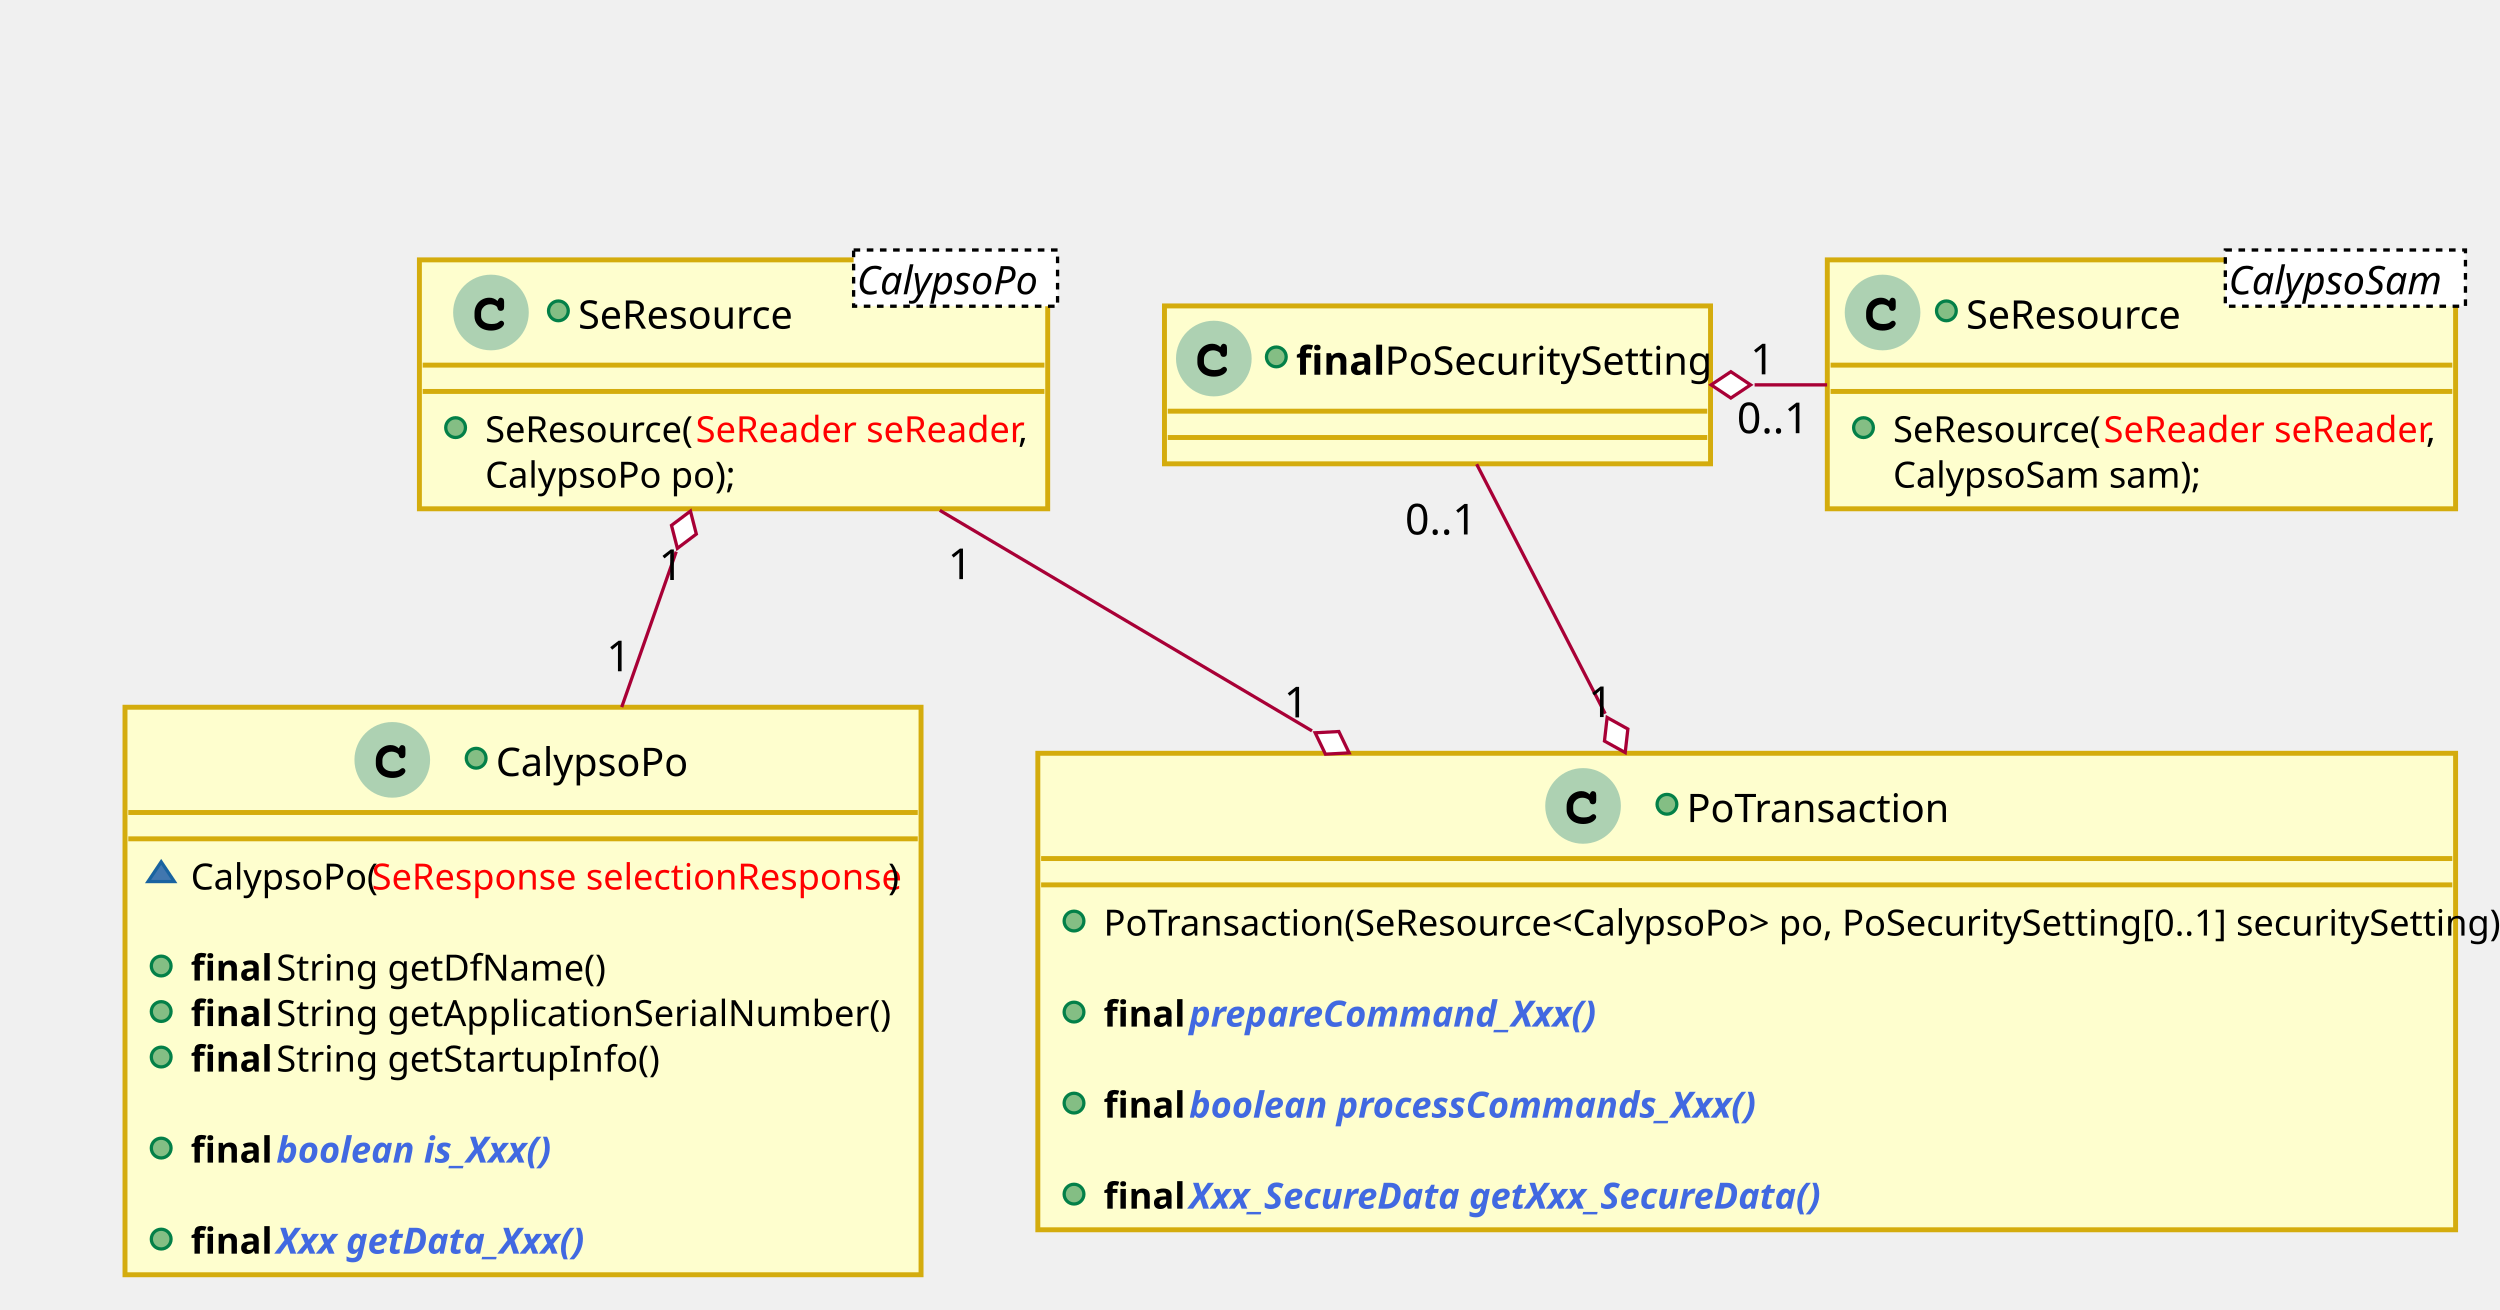
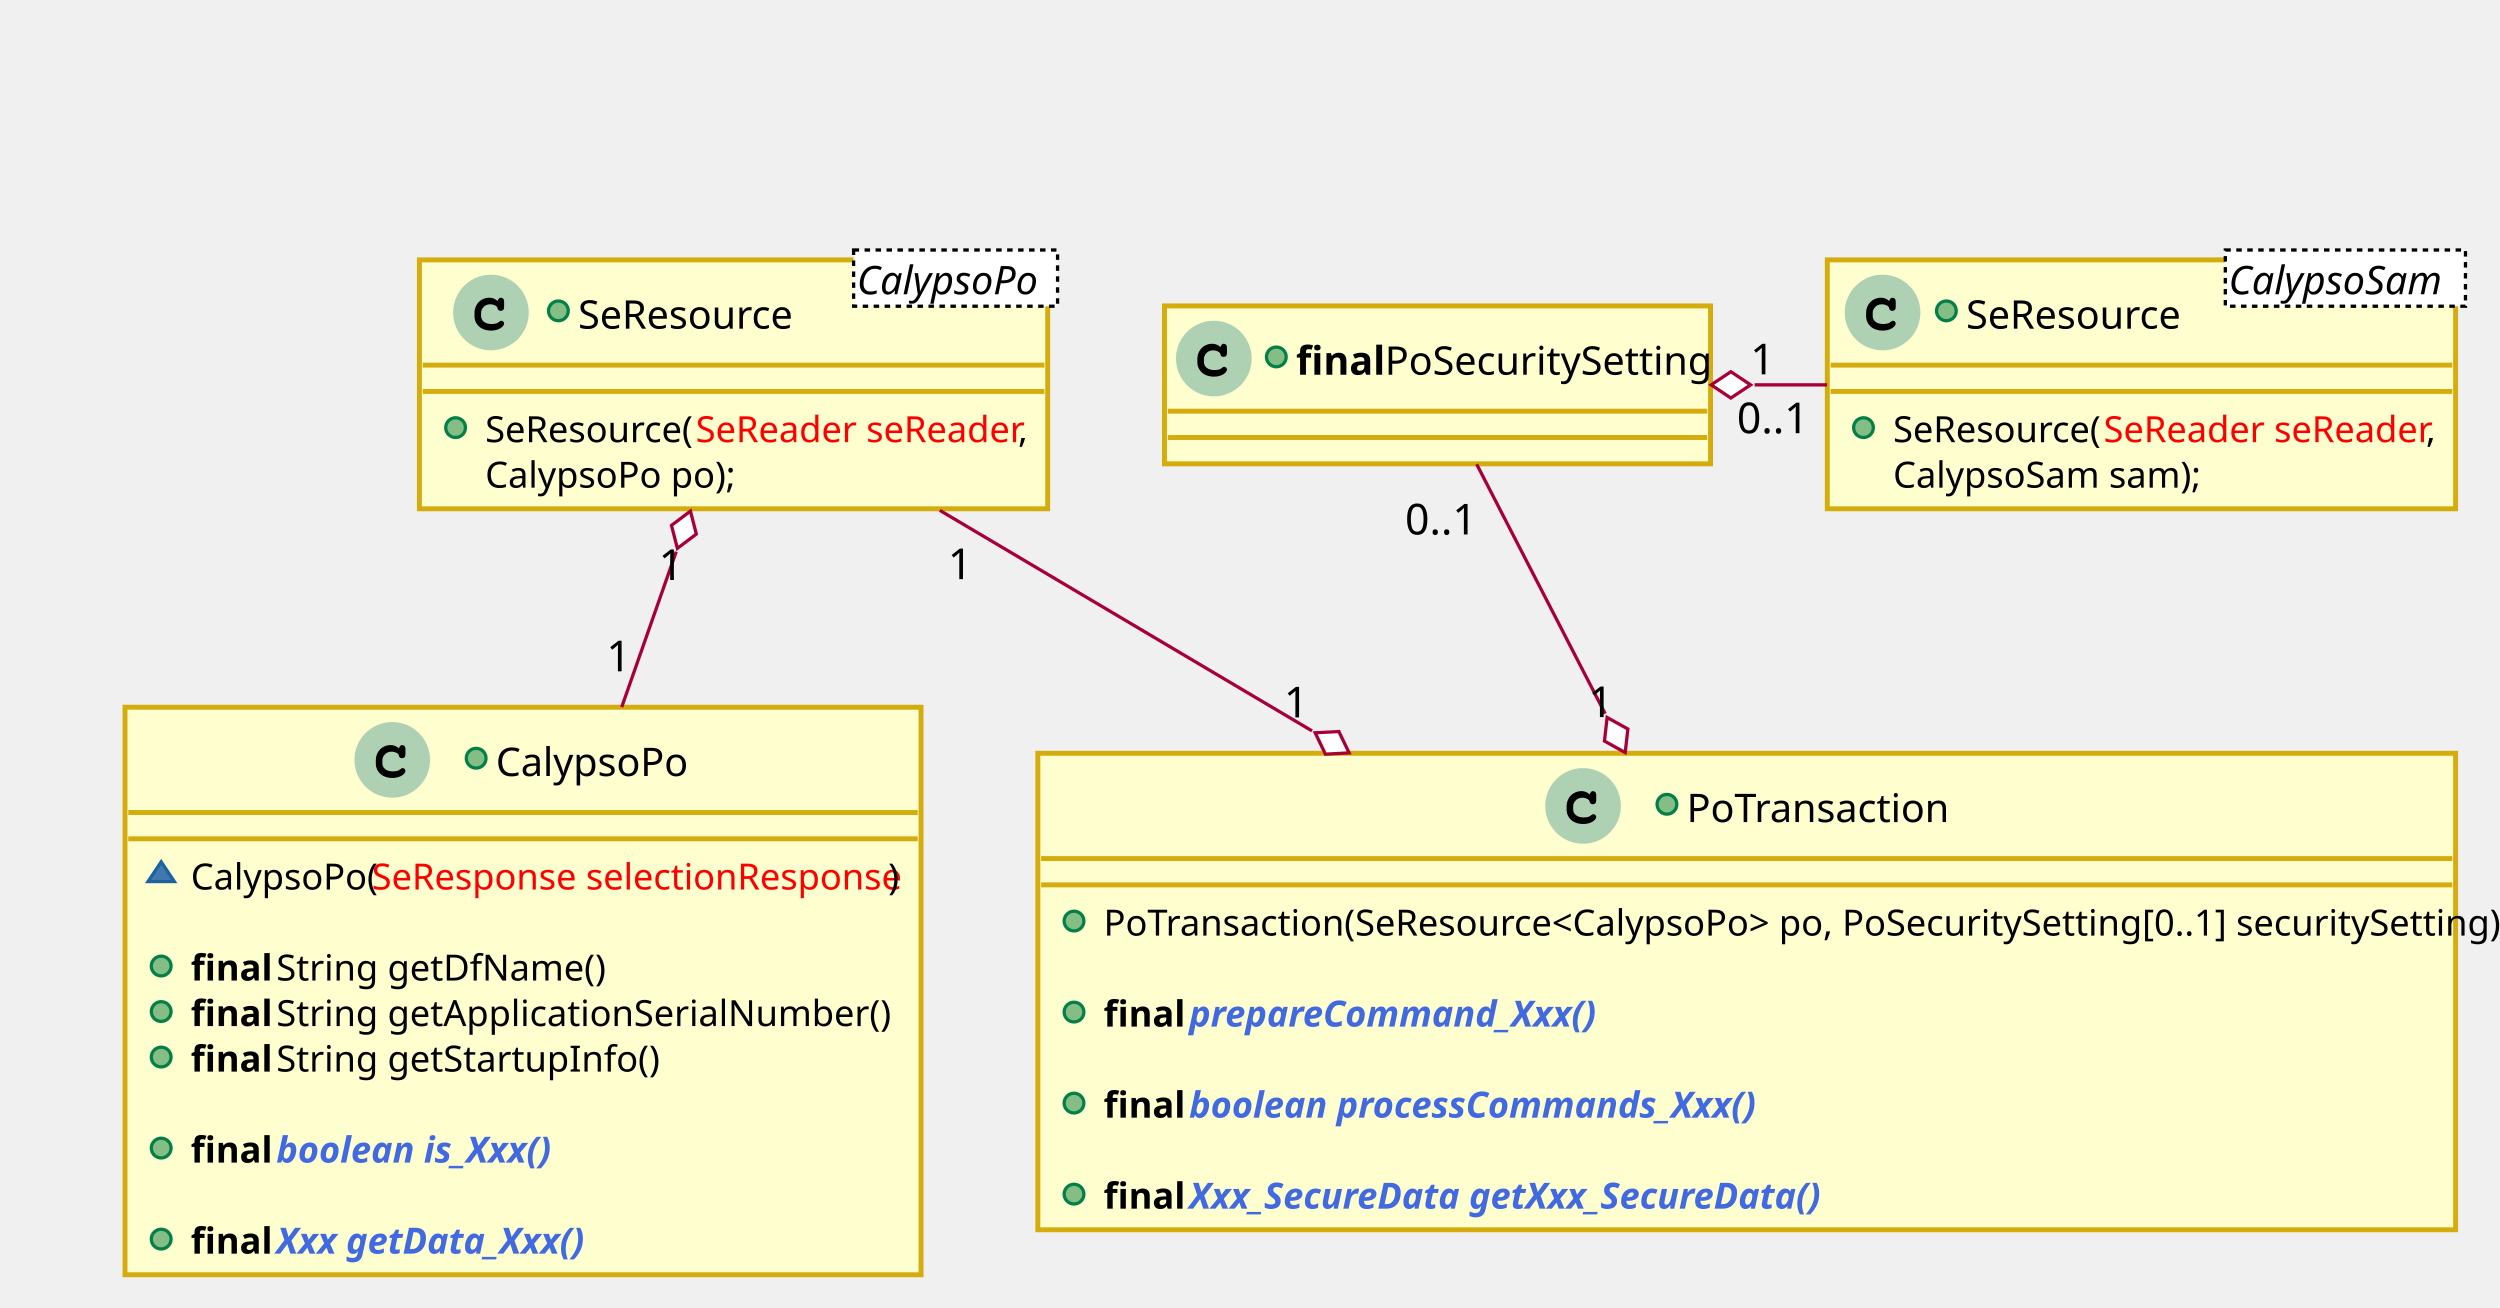
- <svg xmlns="http://www.w3.org/2000/svg" contentScriptType="application/ecmascript" contentStyleType="text/css" height="398px" preserveAspectRatio="none" style="width:760px;height:398px;" version="1.1" viewBox="0 0 760 398" width="760px" zoomAndPan="magnify">
+ <svg xmlns="http://www.w3.org/2000/svg" contentScriptType="application/ecmascript" contentStyleType="text/css" height="477.6px" preserveAspectRatio="none" style="width:912px;height:477px;" version="1.1" viewBox="0 0 912 477" width="912px" zoomAndPan="magnify">
  <defs />
  <g>
-     <rect fill="#FEFECE" height="75.672" id="PoResource" style="stroke: #D4AC0D; stroke-width: 1.5;" width="191" x="127.5" y="79" />
-     <ellipse cx="149.25" cy="95" fill="#ADD1B2" rx="11" ry="11" style="stroke: #ADD1B2; stroke-width: 1.0;" />
-     <path d="M151.25,91.5 Q151.453,91 151.688,90.75 Q151.922,90.5 152.188,90.5 Q152.656,90.5 152.953,90.781 Q153.25,91.062 153.25,91.719 L153.25,93.281 Q153.25,93.938 152.969,94.219 Q152.688,94.5 152.25,94.5 Q151.859,94.5 151.609,94.328 Q151.359,94.156 151.25,93.703 Q151.203,93.391 151.031,93.219 Q150.719,92.891 150.156,92.703 Q149.594,92.5 149.031,92.5 Q148.328,92.5 147.734,92.781 Q147.156,93.062 146.703,93.688 Q146.25,94.312 146.25,95.172 L146.25,96.094 Q146.25,97.125 147.094,97.812 Q147.938,98.5 149.438,98.5 Q150.328,98.5 150.953,98.297 Q151.312,98.188 151.719,97.828 Q151.984,97.625 152.125,97.562 Q152.266,97.5 152.438,97.5 Q152.766,97.5 153,97.766 Q153.25,98.016 153.25,98.375 Q153.25,98.719 152.906,99.125 Q152.406,99.719 151.609,100.047 Q150.562,100.5 149.281,100.5 Q147.781,100.5 146.578,99.906 Q145.609,99.438 144.922,98.422 Q144.25,97.406 144.25,96.203 L144.25,95.109 Q144.25,93.859 144.844,92.766 Q145.453,91.672 146.5,91.094 Q147.562,90.5 148.75,90.5 Q149.469,90.5 150.094,90.75 Q150.719,91 151.25,91.5 Z " />
-     <ellipse cx="169.75" cy="94.5" fill="#84BE84" rx="3" ry="3" style="stroke: #038048; stroke-width: 1.0;" />
-     <text fill="#000000" font-family="sans-serif" font-size="12" lengthAdjust="spacingAndGlyphs" textLength="69" x="175.75" y="99.91">SeResource</text>
-     <rect fill="#FFFFFF" height="17.094" style="stroke: #000000; stroke-width: 1.0; stroke-dasharray: 2.0,2.0;" width="62" x="259.5" y="76" />
-     <text fill="#000000" font-family="sans-serif" font-size="12" font-style="italic" lengthAdjust="spacingAndGlyphs" textLength="60" x="260.5" y="89.457">CalypsoPo</text>
-     <line style="stroke: #D4AC0D; stroke-width: 1.5;" x1="128.5" x2="317.5" y1="111" y2="111" />
-     <line style="stroke: #D4AC0D; stroke-width: 1.5;" x1="128.5" x2="317.5" y1="119" y2="119" />
-     <ellipse cx="138.5" cy="130" fill="#84BE84" rx="3" ry="3" style="stroke: #038048; stroke-width: 1.0;" />
-     <text fill="#000000" font-family="sans-serif" font-size="11" lengthAdjust="spacingAndGlyphs" textLength="64" x="147.5" y="134.419">SeResource(</text>
-     <text fill="#FF0000" font-family="sans-serif" font-size="11" lengthAdjust="spacingAndGlyphs" textLength="98" x="211.5" y="134.419">SeReader seReader</text>
-     <text fill="#000000" font-family="sans-serif" font-size="11" lengthAdjust="spacingAndGlyphs" textLength="3" x="309.5" y="134.419">,</text>
-     <text fill="#000000" font-family="sans-serif" font-size="11" lengthAdjust="spacingAndGlyphs" textLength="73" x="147.5" y="148.255">CalypsoPo po);</text>
-     <rect fill="#FEFECE" height="75.672" id="SamResource" style="stroke: #D4AC0D; stroke-width: 1.5;" width="191" x="555.5" y="79" />
-     <ellipse cx="572.3" cy="95" fill="#ADD1B2" rx="11" ry="11" style="stroke: #ADD1B2; stroke-width: 1.0;" />
-     <path d="M574.3,91.5 Q574.503,91 574.737,90.75 Q574.972,90.5 575.237,90.5 Q575.706,90.5 576.003,90.781 Q576.3,91.062 576.3,91.719 L576.3,93.281 Q576.3,93.938 576.019,94.219 Q575.737,94.5 575.3,94.5 Q574.909,94.5 574.659,94.328 Q574.409,94.156 574.3,93.703 Q574.253,93.391 574.081,93.219 Q573.769,92.891 573.206,92.703 Q572.644,92.5 572.081,92.5 Q571.378,92.5 570.784,92.781 Q570.206,93.062 569.753,93.688 Q569.3,94.312 569.3,95.172 L569.3,96.094 Q569.3,97.125 570.144,97.812 Q570.987,98.5 572.487,98.5 Q573.378,98.5 574.003,98.297 Q574.362,98.188 574.769,97.828 Q575.034,97.625 575.175,97.562 Q575.316,97.5 575.487,97.5 Q575.816,97.5 576.05,97.766 Q576.3,98.016 576.3,98.375 Q576.3,98.719 575.956,99.125 Q575.456,99.719 574.659,100.047 Q573.612,100.5 572.331,100.5 Q570.831,100.5 569.628,99.906 Q568.659,99.438 567.972,98.422 Q567.3,97.406 567.3,96.203 L567.3,95.109 Q567.3,93.859 567.894,92.766 Q568.503,91.672 569.55,91.094 Q570.612,90.5 571.8,90.5 Q572.519,90.5 573.144,90.75 Q573.769,91 574.3,91.5 Z " />
-     <ellipse cx="591.7" cy="94.5" fill="#84BE84" rx="3" ry="3" style="stroke: #038048; stroke-width: 1.0;" />
-     <text fill="#000000" font-family="sans-serif" font-size="12" lengthAdjust="spacingAndGlyphs" textLength="69" x="597.7" y="99.91">SeResource</text>
-     <rect fill="#FFFFFF" height="17.094" style="stroke: #000000; stroke-width: 1.0; stroke-dasharray: 2.0,2.0;" width="73" x="676.5" y="76" />
-     <text fill="#000000" font-family="sans-serif" font-size="12" font-style="italic" lengthAdjust="spacingAndGlyphs" textLength="71" x="677.5" y="89.457">CalypsoSam</text>
-     <line style="stroke: #D4AC0D; stroke-width: 1.5;" x1="556.5" x2="745.5" y1="111" y2="111" />
-     <line style="stroke: #D4AC0D; stroke-width: 1.5;" x1="556.5" x2="745.5" y1="119" y2="119" />
-     <ellipse cx="566.5" cy="130" fill="#84BE84" rx="3" ry="3" style="stroke: #038048; stroke-width: 1.0;" />
-     <text fill="#000000" font-family="sans-serif" font-size="11" lengthAdjust="spacingAndGlyphs" textLength="64" x="575.5" y="134.419">SeResource(</text>
-     <text fill="#FF0000" font-family="sans-serif" font-size="11" lengthAdjust="spacingAndGlyphs" textLength="98" x="639.5" y="134.419">SeReader seReader</text>
-     <text fill="#000000" font-family="sans-serif" font-size="11" lengthAdjust="spacingAndGlyphs" textLength="3" x="737.5" y="134.419">,</text>
-     <text fill="#000000" font-family="sans-serif" font-size="11" lengthAdjust="spacingAndGlyphs" textLength="90" x="575.5" y="148.255">CalypsoSam sam);</text>
-     <rect fill="#FEFECE" height="48" id="PoSecuritySetting" style="stroke: #D4AC0D; stroke-width: 1.5;" width="166" x="354" y="93" />
-     <ellipse cx="369" cy="109" fill="#ADD1B2" rx="11" ry="11" style="stroke: #ADD1B2; stroke-width: 1.0;" />
-     <path d="M371,105.5 Q371.203,105 371.438,104.75 Q371.672,104.5 371.938,104.5 Q372.406,104.5 372.703,104.781 Q373,105.062 373,105.719 L373,107.281 Q373,107.938 372.719,108.219 Q372.438,108.5 372,108.5 Q371.609,108.5 371.359,108.328 Q371.109,108.156 371,107.703 Q370.953,107.391 370.781,107.219 Q370.469,106.891 369.906,106.703 Q369.344,106.5 368.781,106.5 Q368.078,106.5 367.484,106.781 Q366.906,107.062 366.453,107.688 Q366,108.312 366,109.172 L366,110.094 Q366,111.125 366.844,111.812 Q367.688,112.5 369.188,112.5 Q370.078,112.5 370.703,112.297 Q371.062,112.188 371.469,111.828 Q371.734,111.625 371.875,111.562 Q372.016,111.5 372.188,111.5 Q372.516,111.5 372.75,111.766 Q373,112.016 373,112.375 Q373,112.719 372.656,113.125 Q372.156,113.719 371.359,114.047 Q370.312,114.5 369.031,114.5 Q367.531,114.5 366.328,113.906 Q365.359,113.438 364.672,112.422 Q364,111.406 364,110.203 L364,109.109 Q364,107.859 364.594,106.766 Q365.203,105.672 366.25,105.094 Q367.312,104.5 368.5,104.5 Q369.219,104.5 369.844,104.75 Q370.469,105 371,105.5 Z " />
-     <ellipse cx="388" cy="108.5" fill="#84BE84" rx="3" ry="3" style="stroke: #038048; stroke-width: 1.0;" />
-     <text fill="#000000" font-family="sans-serif" font-size="12" font-weight="bold" lengthAdjust="spacingAndGlyphs" textLength="24" x="394" y="113.91">final</text>
-     <text fill="#000000" font-family="sans-serif" font-size="12" lengthAdjust="spacingAndGlyphs" textLength="96" x="421" y="113.91">PoSecuritySetting</text>
-     <line style="stroke: #D4AC0D; stroke-width: 1.5;" x1="355" x2="519" y1="125" y2="125" />
-     <line style="stroke: #D4AC0D; stroke-width: 1.5;" x1="355" x2="519" y1="133" y2="133" />
-     <rect fill="#FEFECE" height="172.523" id="CalypsoPo" style="stroke: #D4AC0D; stroke-width: 1.5;" width="242" x="38" y="215" />
-     <ellipse cx="119.25" cy="231" fill="#ADD1B2" rx="11" ry="11" style="stroke: #ADD1B2; stroke-width: 1.0;" />
-     <path d="M121.25,227.5 Q121.453,227 121.688,226.75 Q121.922,226.5 122.188,226.5 Q122.656,226.5 122.953,226.781 Q123.25,227.062 123.25,227.719 L123.25,229.281 Q123.25,229.938 122.969,230.219 Q122.688,230.5 122.25,230.5 Q121.859,230.5 121.609,230.328 Q121.359,230.156 121.25,229.703 Q121.203,229.391 121.031,229.219 Q120.719,228.891 120.156,228.703 Q119.594,228.5 119.031,228.5 Q118.328,228.5 117.734,228.781 Q117.156,229.062 116.703,229.688 Q116.25,230.312 116.25,231.172 L116.25,232.094 Q116.25,233.125 117.094,233.812 Q117.938,234.5 119.438,234.5 Q120.328,234.5 120.953,234.297 Q121.312,234.188 121.719,233.828 Q121.984,233.625 122.125,233.562 Q122.266,233.5 122.438,233.5 Q122.766,233.5 123,233.766 Q123.25,234.016 123.25,234.375 Q123.25,234.719 122.906,235.125 Q122.406,235.719 121.609,236.047 Q120.562,236.5 119.281,236.5 Q117.781,236.5 116.578,235.906 Q115.609,235.438 114.922,234.422 Q114.25,233.406 114.25,232.203 L114.25,231.109 Q114.25,229.859 114.844,228.766 Q115.453,227.672 116.5,227.094 Q117.562,226.5 118.75,226.5 Q119.469,226.5 120.094,226.75 Q120.719,227 121.25,227.5 Z " />
-     <ellipse cx="144.75" cy="230.5" fill="#84BE84" rx="3" ry="3" style="stroke: #038048; stroke-width: 1.0;" />
-     <text fill="#000000" font-family="sans-serif" font-size="12" lengthAdjust="spacingAndGlyphs" textLength="60" x="150.75" y="235.91">CalypsoPo</text>
-     <line style="stroke: #D4AC0D; stroke-width: 1.5;" x1="39" x2="279" y1="247" y2="247" />
-     <line style="stroke: #D4AC0D; stroke-width: 1.5;" x1="39" x2="279" y1="255" y2="255" />
-     <polygon fill="#4177AF" points="49,262,45,268,53,268" style="stroke: #1963A0; stroke-width: 1.0;" />
-     <text fill="#000000" font-family="sans-serif" font-size="11" lengthAdjust="spacingAndGlyphs" textLength="55" x="58" y="270.419">CalypsoPo(</text>
-     <text fill="#FF0000" font-family="sans-serif" font-size="11" lengthAdjust="spacingAndGlyphs" textLength="157" x="113" y="270.419">SeResponse selectionResponse</text>
-     <text fill="#000000" font-family="sans-serif" font-size="11" lengthAdjust="spacingAndGlyphs" textLength="4" x="270" y="270.419">)</text>
-     <text fill="#000000" font-family="sans-serif" font-size="11" lengthAdjust="spacingAndGlyphs" textLength="0" x="61" y="284.255" />
-     <ellipse cx="49" cy="293.672" fill="#84BE84" rx="3" ry="3" style="stroke: #038048; stroke-width: 1.0;" />
-     <text fill="#000000" font-family="sans-serif" font-size="11" font-weight="bold" lengthAdjust="spacingAndGlyphs" textLength="23" x="58" y="298.091">final</text>
-     <text fill="#000000" font-family="sans-serif" font-size="11" lengthAdjust="spacingAndGlyphs" textLength="92" x="84" y="298.091">String getDfName()</text>
-     <ellipse cx="49" cy="307.508" fill="#84BE84" rx="3" ry="3" style="stroke: #038048; stroke-width: 1.0;" />
-     <text fill="#000000" font-family="sans-serif" font-size="11" font-weight="bold" lengthAdjust="spacingAndGlyphs" textLength="23" x="58" y="311.927">final</text>
-     <text fill="#000000" font-family="sans-serif" font-size="11" lengthAdjust="spacingAndGlyphs" textLength="171" x="84" y="311.927">String getApplicationSerialNumber()</text>
-     <ellipse cx="49" cy="321.344" fill="#84BE84" rx="3" ry="3" style="stroke: #038048; stroke-width: 1.0;" />
-     <text fill="#000000" font-family="sans-serif" font-size="11" font-weight="bold" lengthAdjust="spacingAndGlyphs" textLength="23" x="58" y="325.763">final</text>
-     <text fill="#000000" font-family="sans-serif" font-size="11" lengthAdjust="spacingAndGlyphs" textLength="107" x="84" y="325.763">String getStartupInfo()</text>
-     <text fill="#000000" font-family="sans-serif" font-size="11" lengthAdjust="spacingAndGlyphs" textLength="0" x="61" y="339.599" />
-     <ellipse cx="49" cy="349.016" fill="#84BE84" rx="3" ry="3" style="stroke: #038048; stroke-width: 1.0;" />
-     <text fill="#000000" font-family="sans-serif" font-size="11" font-weight="bold" lengthAdjust="spacingAndGlyphs" textLength="23" x="58" y="353.435">final</text>
-     <text fill="#000000" font-family="sans-serif" font-size="11" lengthAdjust="spacingAndGlyphs" textLength="0" x="84" y="353.435" />
-     <text fill="#4169E1" font-family="sans-serif" font-size="11" font-style="italic" font-weight="bold" lengthAdjust="spacingAndGlyphs" textLength="89" x="84" y="353.435">boolean is_Xxx()</text>
-     <text fill="#000000" font-family="sans-serif" font-size="11" lengthAdjust="spacingAndGlyphs" textLength="0" x="61" y="367.271" />
-     <ellipse cx="49" cy="376.688" fill="#84BE84" rx="3" ry="3" style="stroke: #038048; stroke-width: 1.0;" />
-     <text fill="#000000" font-family="sans-serif" font-size="11" font-weight="bold" lengthAdjust="spacingAndGlyphs" textLength="23" x="58" y="381.106">final</text>
-     <text fill="#000000" font-family="sans-serif" font-size="11" lengthAdjust="spacingAndGlyphs" textLength="0" x="84" y="381.106" />
-     <text fill="#4169E1" font-family="sans-serif" font-size="11" font-style="italic" font-weight="bold" lengthAdjust="spacingAndGlyphs" textLength="96" x="84" y="381.106">Xxx getData_Xxx()</text>
-     <rect fill="#FEFECE" height="144.852" id="PoTransaction" style="stroke: #D4AC0D; stroke-width: 1.5;" width="431" x="315.5" y="229" />
-     <ellipse cx="481.25" cy="245" fill="#ADD1B2" rx="11" ry="11" style="stroke: #ADD1B2; stroke-width: 1.0;" />
-     <path d="M483.25,241.5 Q483.453,241 483.688,240.75 Q483.922,240.5 484.188,240.5 Q484.656,240.5 484.953,240.781 Q485.25,241.062 485.25,241.719 L485.25,243.281 Q485.25,243.938 484.969,244.219 Q484.688,244.5 484.25,244.5 Q483.859,244.5 483.609,244.328 Q483.359,244.156 483.25,243.703 Q483.203,243.391 483.031,243.219 Q482.719,242.891 482.156,242.703 Q481.594,242.5 481.031,242.5 Q480.328,242.5 479.734,242.781 Q479.156,243.062 478.703,243.688 Q478.25,244.312 478.25,245.172 L478.25,246.094 Q478.25,247.125 479.094,247.812 Q479.938,248.5 481.438,248.5 Q482.328,248.5 482.953,248.297 Q483.312,248.188 483.719,247.828 Q483.984,247.625 484.125,247.562 Q484.266,247.5 484.438,247.5 Q484.766,247.5 485,247.766 Q485.25,248.016 485.25,248.375 Q485.25,248.719 484.906,249.125 Q484.406,249.719 483.609,250.047 Q482.562,250.5 481.281,250.5 Q479.781,250.5 478.578,249.906 Q477.609,249.438 476.922,248.422 Q476.25,247.406 476.25,246.203 L476.25,245.109 Q476.25,243.859 476.844,242.766 Q477.453,241.672 478.5,241.094 Q479.562,240.5 480.75,240.5 Q481.469,240.5 482.094,240.75 Q482.719,241 483.25,241.5 Z " />
-     <ellipse cx="506.75" cy="244.5" fill="#84BE84" rx="3" ry="3" style="stroke: #038048; stroke-width: 1.0;" />
-     <text fill="#000000" font-family="sans-serif" font-size="12" lengthAdjust="spacingAndGlyphs" textLength="80" x="512.75" y="249.91">PoTransaction</text>
-     <line style="stroke: #D4AC0D; stroke-width: 1.5;" x1="316.5" x2="745.5" y1="261" y2="261" />
-     <line style="stroke: #D4AC0D; stroke-width: 1.5;" x1="316.5" x2="745.5" y1="269" y2="269" />
-     <ellipse cx="326.5" cy="280" fill="#84BE84" rx="3" ry="3" style="stroke: #038048; stroke-width: 1.0;" />
-     <text fill="#000000" font-family="sans-serif" font-size="11" lengthAdjust="spacingAndGlyphs" textLength="405" x="335.5" y="284.419">PoTransaction(SeResource&lt;CalypsoPo&gt; po, PoSecuritySetting[0..1] securitySetting)</text>
-     <text fill="#000000" font-family="sans-serif" font-size="11" lengthAdjust="spacingAndGlyphs" textLength="0" x="338.5" y="298.255" />
-     <ellipse cx="326.5" cy="307.672" fill="#84BE84" rx="3" ry="3" style="stroke: #038048; stroke-width: 1.0;" />
-     <text fill="#000000" font-family="sans-serif" font-size="11" font-weight="bold" lengthAdjust="spacingAndGlyphs" textLength="23" x="335.5" y="312.091">final</text>
-     <text fill="#000000" font-family="sans-serif" font-size="11" lengthAdjust="spacingAndGlyphs" textLength="0" x="361.5" y="312.091" />
-     <text fill="#4169E1" font-family="sans-serif" font-size="11" font-style="italic" font-weight="bold" lengthAdjust="spacingAndGlyphs" textLength="131" x="361.5" y="312.091">prepareCommand_Xxx()</text>
-     <text fill="#000000" font-family="sans-serif" font-size="11" lengthAdjust="spacingAndGlyphs" textLength="0" x="338.5" y="325.927" />
-     <ellipse cx="326.5" cy="335.344" fill="#84BE84" rx="3" ry="3" style="stroke: #038048; stroke-width: 1.0;" />
-     <text fill="#000000" font-family="sans-serif" font-size="11" font-weight="bold" lengthAdjust="spacingAndGlyphs" textLength="23" x="335.5" y="339.763">final</text>
-     <text fill="#000000" font-family="sans-serif" font-size="11" lengthAdjust="spacingAndGlyphs" textLength="0" x="361.5" y="339.763" />
-     <text fill="#4169E1" font-family="sans-serif" font-size="11" font-style="italic" font-weight="bold" lengthAdjust="spacingAndGlyphs" textLength="182" x="361.5" y="339.763">boolean processCommands_Xxx()</text>
-     <text fill="#000000" font-family="sans-serif" font-size="11" lengthAdjust="spacingAndGlyphs" textLength="0" x="338.5" y="353.599" />
-     <ellipse cx="326.5" cy="363.016" fill="#84BE84" rx="3" ry="3" style="stroke: #038048; stroke-width: 1.0;" />
-     <text fill="#000000" font-family="sans-serif" font-size="11" font-weight="bold" lengthAdjust="spacingAndGlyphs" textLength="23" x="335.5" y="367.435">final</text>
-     <text fill="#000000" font-family="sans-serif" font-size="11" lengthAdjust="spacingAndGlyphs" textLength="0" x="361.5" y="367.435" />
-     <text fill="#4169E1" font-family="sans-serif" font-size="11" font-style="italic" font-weight="bold" lengthAdjust="spacingAndGlyphs" textLength="202" x="361.5" y="367.435">Xxx_SecureData getXxx_SecureData()</text>
-     <path d="M285.7,155.152 C318.347,174.496 359.562,198.917 398.842,222.192 " fill="none" id="PoResource-&gt;PoTransaction" style="stroke: #A80036; stroke-width: 1.0;" />
-     <polygon fill="#FFFFFF" points="410.134,228.883,407.012,222.383,399.811,222.765,402.933,229.265,410.134,228.883" style="stroke: #A80036; stroke-width: 1.0;" />
-     <text fill="#000000" font-family="sans-serif" font-size="13" lengthAdjust="spacingAndGlyphs" textLength="7" x="288.135" y="176.057">1</text>
-     <text fill="#000000" font-family="sans-serif" font-size="13" lengthAdjust="spacingAndGlyphs" textLength="7" x="390.309" y="218.09">1</text>
-     <path d="M448.905,141.114 C458.847,160.417 473.657,189.17 487.973,216.963 " fill="none" id="PoSecuritySetting-&gt;PoTransaction" style="stroke: #A80036; stroke-width: 1.0;" />
-     <polygon fill="#FFFFFF" points="494.062,228.785,494.871,221.619,488.567,218.117,487.759,225.283,494.062,228.785" style="stroke: #A80036; stroke-width: 1.0;" />
-     <text fill="#000000" font-family="sans-serif" font-size="13" lengthAdjust="spacingAndGlyphs" textLength="22" x="427.126" y="162.48">0..1</text>
-     <text fill="#000000" font-family="sans-serif" font-size="13" lengthAdjust="spacingAndGlyphs" textLength="7" x="482.892" y="217.982">1</text>
-     <path d="M205.568,167.707 C200.44,182.333 194.676,198.768 188.997,214.963 " fill="none" id="PoResource&lt;-CalypsoPo" style="stroke: #A80036; stroke-width: 1.0;" />
-     <polygon fill="#FFFFFF" points="209.894,155.372,204.134,159.711,205.924,166.696,211.684,162.357,209.894,155.372" style="stroke: #A80036; stroke-width: 1.0;" />
-     <text fill="#000000" font-family="sans-serif" font-size="13" lengthAdjust="spacingAndGlyphs" textLength="7" x="200.247" y="176.312">1</text>
-     <text fill="#000000" font-family="sans-serif" font-size="13" lengthAdjust="spacingAndGlyphs" textLength="7" x="184.357" y="204.075">1</text>
-     <path d="M533.399,117 C540.745,117 548.091,117 555.437,117 " fill="none" id="PoSecuritySetting&lt;-SamResource" style="stroke: #A80036; stroke-width: 1.0;" />
-     <polygon fill="#FFFFFF" points="520.176,117,526.176,121,532.176,117,526.176,113,520.176,117" style="stroke: #A80036; stroke-width: 1.0;" />
-     <text fill="#000000" font-family="sans-serif" font-size="13" lengthAdjust="spacingAndGlyphs" textLength="7" x="532.074" y="113.798">1</text>
-     <text fill="#000000" font-family="sans-serif" font-size="13" lengthAdjust="spacingAndGlyphs" textLength="22" x="528.013" y="131.698">0..1</text>
+     <rect fill="#FEFECE" height="90.806" id="PoResource" style="stroke: #D4AC0D; stroke-width: 1.8;" width="229.2" x="153" y="94.8" />
+     <ellipse cx="179.1" cy="114" fill="#ADD1B2" rx="13.2" ry="13.2" style="stroke: #ADD1B2; stroke-width: 1.2;" />
+     <path d="M181.5,109.8 Q181.744,109.2 182.025,108.9 Q182.306,108.6 182.625,108.6 Q183.188,108.6 183.544,108.938 Q183.9,109.275 183.9,110.062 L183.9,111.938 Q183.9,112.725 183.562,113.062 Q183.225,113.4 182.7,113.4 Q182.231,113.4 181.931,113.194 Q181.631,112.987 181.5,112.444 Q181.444,112.069 181.238,111.862 Q180.863,111.469 180.188,111.244 Q179.512,111 178.838,111 Q177.994,111 177.281,111.338 Q176.588,111.675 176.044,112.425 Q175.5,113.175 175.5,114.206 L175.5,115.312 Q175.5,116.55 176.512,117.375 Q177.525,118.2 179.325,118.2 Q180.394,118.2 181.144,117.956 Q181.575,117.825 182.062,117.394 Q182.381,117.15 182.55,117.075 Q182.719,117 182.925,117 Q183.319,117 183.6,117.319 Q183.9,117.619 183.9,118.05 Q183.9,118.463 183.488,118.95 Q182.887,119.662 181.931,120.056 Q180.675,120.6 179.137,120.6 Q177.338,120.6 175.894,119.888 Q174.731,119.325 173.906,118.106 Q173.1,116.888 173.1,115.444 L173.1,114.131 Q173.1,112.631 173.812,111.319 Q174.544,110.006 175.8,109.312 Q177.075,108.6 178.5,108.6 Q179.363,108.6 180.113,108.9 Q180.863,109.2 181.5,109.8 Z " />
+     <ellipse cx="203.7" cy="113.4" fill="#84BE84" rx="3.6" ry="3.6" style="stroke: #038048; stroke-width: 1.2;" />
+     <text fill="#000000" font-family="sans-serif" font-size="14.4" lengthAdjust="spacingAndGlyphs" textLength="82.8" x="210.9" y="119.892">SeResource</text>
+     <rect fill="#FFFFFF" height="20.512" style="stroke: #000000; stroke-width: 1.2; stroke-dasharray: 2.0,2.0;" width="74.4" x="311.4" y="91.2" />
+     <text fill="#000000" font-family="sans-serif" font-size="14.4" font-style="italic" lengthAdjust="spacingAndGlyphs" textLength="72" x="312.6" y="107.348">CalypsoPo</text>
+     <line style="stroke: #D4AC0D; stroke-width: 1.8;" x1="154.2" x2="381" y1="133.2" y2="133.2" />
+     <line style="stroke: #D4AC0D; stroke-width: 1.8;" x1="154.2" x2="381" y1="142.8" y2="142.8" />
+     <ellipse cx="166.2" cy="156" fill="#84BE84" rx="3.6" ry="3.6" style="stroke: #038048; stroke-width: 1.2;" />
+     <text fill="#000000" font-family="sans-serif" font-size="13.2" lengthAdjust="spacingAndGlyphs" textLength="76.8" x="177" y="161.303">SeResource(</text>
+     <text fill="#FF0000" font-family="sans-serif" font-size="13.2" lengthAdjust="spacingAndGlyphs" textLength="117.6" x="253.8" y="161.303">SeReader seReader</text>
+     <text fill="#000000" font-family="sans-serif" font-size="13.2" lengthAdjust="spacingAndGlyphs" textLength="3.6" x="371.4" y="161.303">,</text>
+     <text fill="#000000" font-family="sans-serif" font-size="13.2" lengthAdjust="spacingAndGlyphs" textLength="87.6" x="177" y="177.906">CalypsoPo po);</text>
+     <rect fill="#FEFECE" height="90.806" id="SamResource" style="stroke: #D4AC0D; stroke-width: 1.8;" width="229.2" x="666.6" y="94.8" />
+     <ellipse cx="686.76" cy="114" fill="#ADD1B2" rx="13.2" ry="13.2" style="stroke: #ADD1B2; stroke-width: 1.2;" />
+     <path d="M689.16,109.8 Q689.404,109.2 689.685,108.9 Q689.966,108.6 690.285,108.6 Q690.847,108.6 691.204,108.938 Q691.56,109.275 691.56,110.062 L691.56,111.938 Q691.56,112.725 691.222,113.062 Q690.885,113.4 690.36,113.4 Q689.891,113.4 689.591,113.194 Q689.291,112.987 689.16,112.444 Q689.104,112.069 688.898,111.862 Q688.523,111.469 687.847,111.244 Q687.173,111 686.497,111 Q685.654,111 684.941,111.338 Q684.247,111.675 683.704,112.425 Q683.16,113.175 683.16,114.206 L683.16,115.312 Q683.16,116.55 684.173,117.375 Q685.185,118.2 686.985,118.2 Q688.054,118.2 688.804,117.956 Q689.235,117.825 689.722,117.394 Q690.041,117.15 690.21,117.075 Q690.379,117 690.585,117 Q690.979,117 691.26,117.319 Q691.56,117.619 691.56,118.05 Q691.56,118.463 691.148,118.95 Q690.548,119.662 689.591,120.056 Q688.335,120.6 686.798,120.6 Q684.997,120.6 683.554,119.888 Q682.391,119.325 681.566,118.106 Q680.76,116.888 680.76,115.444 L680.76,114.131 Q680.76,112.631 681.472,111.319 Q682.204,110.006 683.46,109.312 Q684.735,108.6 686.16,108.6 Q687.023,108.6 687.773,108.9 Q688.523,109.2 689.16,109.8 Z " />
+     <ellipse cx="710.04" cy="113.4" fill="#84BE84" rx="3.6" ry="3.6" style="stroke: #038048; stroke-width: 1.2;" />
+     <text fill="#000000" font-family="sans-serif" font-size="14.4" lengthAdjust="spacingAndGlyphs" textLength="82.8" x="717.24" y="119.892">SeResource</text>
+     <rect fill="#FFFFFF" height="20.512" style="stroke: #000000; stroke-width: 1.2; stroke-dasharray: 2.0,2.0;" width="87.6" x="811.8" y="91.2" />
+     <text fill="#000000" font-family="sans-serif" font-size="14.4" font-style="italic" lengthAdjust="spacingAndGlyphs" textLength="85.2" x="813" y="107.348">CalypsoSam</text>
+     <line style="stroke: #D4AC0D; stroke-width: 1.8;" x1="667.8" x2="894.6" y1="133.2" y2="133.2" />
+     <line style="stroke: #D4AC0D; stroke-width: 1.8;" x1="667.8" x2="894.6" y1="142.8" y2="142.8" />
+     <ellipse cx="679.8" cy="156" fill="#84BE84" rx="3.6" ry="3.6" style="stroke: #038048; stroke-width: 1.2;" />
+     <text fill="#000000" font-family="sans-serif" font-size="13.2" lengthAdjust="spacingAndGlyphs" textLength="76.8" x="690.6" y="161.303">SeResource(</text>
+     <text fill="#FF0000" font-family="sans-serif" font-size="13.2" lengthAdjust="spacingAndGlyphs" textLength="117.6" x="767.4" y="161.303">SeReader seReader</text>
+     <text fill="#000000" font-family="sans-serif" font-size="13.2" lengthAdjust="spacingAndGlyphs" textLength="3.6" x="885" y="161.303">,</text>
+     <text fill="#000000" font-family="sans-serif" font-size="13.2" lengthAdjust="spacingAndGlyphs" textLength="108" x="690.6" y="177.906">CalypsoSam sam);</text>
+     <rect fill="#FEFECE" height="57.6" id="PoSecuritySetting" style="stroke: #D4AC0D; stroke-width: 1.8;" width="199.2" x="424.8" y="111.6" />
+     <ellipse cx="442.8" cy="130.8" fill="#ADD1B2" rx="13.2" ry="13.2" style="stroke: #ADD1B2; stroke-width: 1.2;" />
+     <path d="M445.2,126.6 Q445.444,126 445.725,125.7 Q446.006,125.4 446.325,125.4 Q446.887,125.4 447.244,125.737 Q447.6,126.075 447.6,126.862 L447.6,128.738 Q447.6,129.525 447.262,129.863 Q446.925,130.2 446.4,130.2 Q445.931,130.2 445.631,129.994 Q445.331,129.787 445.2,129.244 Q445.144,128.869 444.938,128.662 Q444.562,128.269 443.887,128.044 Q443.212,127.8 442.538,127.8 Q441.694,127.8 440.981,128.137 Q440.288,128.475 439.744,129.225 Q439.2,129.975 439.2,131.006 L439.2,132.113 Q439.2,133.35 440.212,134.175 Q441.225,135 443.025,135 Q444.094,135 444.844,134.756 Q445.275,134.625 445.762,134.194 Q446.081,133.95 446.25,133.875 Q446.419,133.8 446.625,133.8 Q447.019,133.8 447.3,134.119 Q447.6,134.419 447.6,134.85 Q447.6,135.262 447.188,135.75 Q446.587,136.463 445.631,136.856 Q444.375,137.4 442.837,137.4 Q441.038,137.4 439.594,136.688 Q438.431,136.125 437.606,134.906 Q436.8,133.688 436.8,132.244 L436.8,130.931 Q436.8,129.431 437.512,128.119 Q438.244,126.806 439.5,126.112 Q440.775,125.4 442.2,125.4 Q443.062,125.4 443.812,125.7 Q444.562,126 445.2,126.6 Z " />
+     <ellipse cx="465.6" cy="130.2" fill="#84BE84" rx="3.6" ry="3.6" style="stroke: #038048; stroke-width: 1.2;" />
+     <text fill="#000000" font-family="sans-serif" font-size="14.4" font-weight="bold" lengthAdjust="spacingAndGlyphs" textLength="28.8" x="472.8" y="136.692">final</text>
+     <text fill="#000000" font-family="sans-serif" font-size="14.4" lengthAdjust="spacingAndGlyphs" textLength="115.2" x="505.2" y="136.692">PoSecuritySetting</text>
+     <line style="stroke: #D4AC0D; stroke-width: 1.8;" x1="426" x2="622.8" y1="150" y2="150" />
+     <line style="stroke: #D4AC0D; stroke-width: 1.8;" x1="426" x2="622.8" y1="159.6" y2="159.6" />
+     <rect fill="#FEFECE" height="207.028" id="CalypsoPo" style="stroke: #D4AC0D; stroke-width: 1.8;" width="290.4" x="45.6" y="258" />
+     <ellipse cx="143.1" cy="277.2" fill="#ADD1B2" rx="13.2" ry="13.2" style="stroke: #ADD1B2; stroke-width: 1.2;" />
+     <path d="M145.5,273 Q145.744,272.4 146.025,272.1 Q146.306,271.8 146.625,271.8 Q147.188,271.8 147.544,272.137 Q147.9,272.475 147.9,273.262 L147.9,275.137 Q147.9,275.925 147.562,276.262 Q147.225,276.6 146.7,276.6 Q146.231,276.6 145.931,276.394 Q145.631,276.188 145.5,275.644 Q145.444,275.269 145.238,275.062 Q144.863,274.669 144.188,274.444 Q143.512,274.2 142.838,274.2 Q141.994,274.2 141.281,274.538 Q140.588,274.875 140.044,275.625 Q139.5,276.375 139.5,277.406 L139.5,278.512 Q139.5,279.75 140.512,280.575 Q141.525,281.4 143.325,281.4 Q144.394,281.4 145.144,281.156 Q145.575,281.025 146.062,280.594 Q146.381,280.35 146.55,280.275 Q146.719,280.2 146.925,280.2 Q147.319,280.2 147.6,280.519 Q147.9,280.819 147.9,281.25 Q147.9,281.663 147.488,282.15 Q146.887,282.863 145.931,283.256 Q144.675,283.8 143.137,283.8 Q141.338,283.8 139.894,283.087 Q138.731,282.525 137.906,281.306 Q137.1,280.087 137.1,278.644 L137.1,277.331 Q137.1,275.831 137.812,274.519 Q138.544,273.206 139.8,272.512 Q141.075,271.8 142.5,271.8 Q143.363,271.8 144.113,272.1 Q144.863,272.4 145.5,273 Z " />
+     <ellipse cx="173.7" cy="276.6" fill="#84BE84" rx="3.6" ry="3.6" style="stroke: #038048; stroke-width: 1.2;" />
+     <text fill="#000000" font-family="sans-serif" font-size="14.4" lengthAdjust="spacingAndGlyphs" textLength="72" x="180.9" y="283.092">CalypsoPo</text>
+     <line style="stroke: #D4AC0D; stroke-width: 1.8;" x1="46.8" x2="334.8" y1="296.4" y2="296.4" />
+     <line style="stroke: #D4AC0D; stroke-width: 1.8;" x1="46.8" x2="334.8" y1="306" y2="306" />
+     <polygon fill="#4177AF" points="58.8,314.4,54,321.6,63.6,321.6" style="stroke: #1963A0; stroke-width: 1.2;" />
+     <text fill="#000000" font-family="sans-serif" font-size="13.2" lengthAdjust="spacingAndGlyphs" textLength="66" x="69.6" y="324.503">CalypsoPo(</text>
+     <text fill="#FF0000" font-family="sans-serif" font-size="13.2" lengthAdjust="spacingAndGlyphs" textLength="188.4" x="135.6" y="324.503">SeResponse selectionResponse</text>
+     <text fill="#000000" font-family="sans-serif" font-size="13.2" lengthAdjust="spacingAndGlyphs" textLength="4.8" x="324" y="324.503">)</text>
+     <text fill="#000000" font-family="sans-serif" font-size="13.2" lengthAdjust="spacingAndGlyphs" textLength="0" x="73.2" y="341.106" />
+     <ellipse cx="58.8" cy="352.406" fill="#84BE84" rx="3.6" ry="3.6" style="stroke: #038048; stroke-width: 1.2;" />
+     <text fill="#000000" font-family="sans-serif" font-size="13.2" font-weight="bold" lengthAdjust="spacingAndGlyphs" textLength="27.6" x="69.6" y="357.709">final</text>
+     <text fill="#000000" font-family="sans-serif" font-size="13.2" lengthAdjust="spacingAndGlyphs" textLength="110.4" x="100.8" y="357.709">String getDfName()</text>
+     <ellipse cx="58.8" cy="369.009" fill="#84BE84" rx="3.6" ry="3.6" style="stroke: #038048; stroke-width: 1.2;" />
+     <text fill="#000000" font-family="sans-serif" font-size="13.2" font-weight="bold" lengthAdjust="spacingAndGlyphs" textLength="27.6" x="69.6" y="374.312">final</text>
+     <text fill="#000000" font-family="sans-serif" font-size="13.2" lengthAdjust="spacingAndGlyphs" textLength="205.2" x="100.8" y="374.312">String getApplicationSerialNumber()</text>
+     <ellipse cx="58.8" cy="385.613" fill="#84BE84" rx="3.6" ry="3.6" style="stroke: #038048; stroke-width: 1.2;" />
+     <text fill="#000000" font-family="sans-serif" font-size="13.2" font-weight="bold" lengthAdjust="spacingAndGlyphs" textLength="27.6" x="69.6" y="390.915">final</text>
+     <text fill="#000000" font-family="sans-serif" font-size="13.2" lengthAdjust="spacingAndGlyphs" textLength="128.4" x="100.8" y="390.915">String getStartupInfo()</text>
+     <text fill="#000000" font-family="sans-serif" font-size="13.2" lengthAdjust="spacingAndGlyphs" textLength="0" x="73.2" y="407.518" />
+     <ellipse cx="58.8" cy="418.819" fill="#84BE84" rx="3.6" ry="3.6" style="stroke: #038048; stroke-width: 1.2;" />
+     <text fill="#000000" font-family="sans-serif" font-size="13.2" font-weight="bold" lengthAdjust="spacingAndGlyphs" textLength="27.6" x="69.6" y="424.122">final</text>
+     <text fill="#000000" font-family="sans-serif" font-size="13.2" lengthAdjust="spacingAndGlyphs" textLength="0" x="100.8" y="424.122" />
+     <text fill="#4169E1" font-family="sans-serif" font-size="13.2" font-style="italic" font-weight="bold" lengthAdjust="spacingAndGlyphs" textLength="106.8" x="100.8" y="424.122">boolean is_Xxx()</text>
+     <text fill="#000000" font-family="sans-serif" font-size="13.2" lengthAdjust="spacingAndGlyphs" textLength="0" x="73.2" y="440.725" />
+     <ellipse cx="58.8" cy="452.025" fill="#84BE84" rx="3.6" ry="3.6" style="stroke: #038048; stroke-width: 1.2;" />
+     <text fill="#000000" font-family="sans-serif" font-size="13.2" font-weight="bold" lengthAdjust="spacingAndGlyphs" textLength="27.6" x="69.6" y="457.328">final</text>
+     <text fill="#000000" font-family="sans-serif" font-size="13.2" lengthAdjust="spacingAndGlyphs" textLength="0" x="100.8" y="457.328" />
+     <text fill="#4169E1" font-family="sans-serif" font-size="13.2" font-style="italic" font-weight="bold" lengthAdjust="spacingAndGlyphs" textLength="115.2" x="100.8" y="457.328">Xxx getData_Xxx()</text>
+     <rect fill="#FEFECE" height="173.822" id="PoTransaction" style="stroke: #D4AC0D; stroke-width: 1.8;" width="517.2" x="378.6" y="274.8" />
+     <ellipse cx="577.5" cy="294" fill="#ADD1B2" rx="13.2" ry="13.2" style="stroke: #ADD1B2; stroke-width: 1.2;" />
+     <path d="M579.9,289.8 Q580.144,289.2 580.425,288.9 Q580.706,288.6 581.025,288.6 Q581.587,288.6 581.944,288.938 Q582.3,289.275 582.3,290.062 L582.3,291.938 Q582.3,292.725 581.962,293.062 Q581.625,293.4 581.1,293.4 Q580.631,293.4 580.331,293.194 Q580.031,292.988 579.9,292.444 Q579.844,292.069 579.638,291.863 Q579.263,291.469 578.587,291.244 Q577.913,291 577.237,291 Q576.394,291 575.681,291.337 Q574.987,291.675 574.444,292.425 Q573.9,293.175 573.9,294.206 L573.9,295.312 Q573.9,296.55 574.913,297.375 Q575.925,298.2 577.725,298.2 Q578.794,298.2 579.544,297.956 Q579.975,297.825 580.462,297.394 Q580.781,297.15 580.95,297.075 Q581.119,297 581.325,297 Q581.719,297 582,297.319 Q582.3,297.619 582.3,298.05 Q582.3,298.462 581.888,298.95 Q581.288,299.663 580.331,300.056 Q579.075,300.6 577.538,300.6 Q575.737,300.6 574.294,299.887 Q573.131,299.325 572.306,298.106 Q571.5,296.887 571.5,295.444 L571.5,294.131 Q571.5,292.631 572.212,291.319 Q572.944,290.006 574.2,289.312 Q575.475,288.6 576.9,288.6 Q577.763,288.6 578.513,288.9 Q579.263,289.2 579.9,289.8 Z " />
+     <ellipse cx="608.1" cy="293.4" fill="#84BE84" rx="3.6" ry="3.6" style="stroke: #038048; stroke-width: 1.2;" />
+     <text fill="#000000" font-family="sans-serif" font-size="14.4" lengthAdjust="spacingAndGlyphs" textLength="96" x="615.3" y="299.892">PoTransaction</text>
+     <line style="stroke: #D4AC0D; stroke-width: 1.8;" x1="379.8" x2="894.6" y1="313.2" y2="313.2" />
+     <line style="stroke: #D4AC0D; stroke-width: 1.8;" x1="379.8" x2="894.6" y1="322.8" y2="322.8" />
+     <ellipse cx="391.8" cy="336" fill="#84BE84" rx="3.6" ry="3.6" style="stroke: #038048; stroke-width: 1.2;" />
+     <text fill="#000000" font-family="sans-serif" font-size="13.2" lengthAdjust="spacingAndGlyphs" textLength="486" x="402.6" y="341.303">PoTransaction(SeResource&lt;CalypsoPo&gt; po, PoSecuritySetting[0..1] securitySetting)</text>
+     <text fill="#000000" font-family="sans-serif" font-size="13.2" lengthAdjust="spacingAndGlyphs" textLength="0" x="406.2" y="357.906" />
+     <ellipse cx="391.8" cy="369.206" fill="#84BE84" rx="3.6" ry="3.6" style="stroke: #038048; stroke-width: 1.2;" />
+     <text fill="#000000" font-family="sans-serif" font-size="13.2" font-weight="bold" lengthAdjust="spacingAndGlyphs" textLength="27.6" x="402.6" y="374.509">final</text>
+     <text fill="#000000" font-family="sans-serif" font-size="13.2" lengthAdjust="spacingAndGlyphs" textLength="0" x="433.8" y="374.509" />
+     <text fill="#4169E1" font-family="sans-serif" font-size="13.2" font-style="italic" font-weight="bold" lengthAdjust="spacingAndGlyphs" textLength="157.2" x="433.8" y="374.509">prepareCommand_Xxx()</text>
+     <text fill="#000000" font-family="sans-serif" font-size="13.2" lengthAdjust="spacingAndGlyphs" textLength="0" x="406.2" y="391.112" />
+     <ellipse cx="391.8" cy="402.413" fill="#84BE84" rx="3.6" ry="3.6" style="stroke: #038048; stroke-width: 1.2;" />
+     <text fill="#000000" font-family="sans-serif" font-size="13.2" font-weight="bold" lengthAdjust="spacingAndGlyphs" textLength="27.6" x="402.6" y="407.715">final</text>
+     <text fill="#000000" font-family="sans-serif" font-size="13.2" lengthAdjust="spacingAndGlyphs" textLength="0" x="433.8" y="407.715" />
+     <text fill="#4169E1" font-family="sans-serif" font-size="13.2" font-style="italic" font-weight="bold" lengthAdjust="spacingAndGlyphs" textLength="218.4" x="433.8" y="407.715">boolean processCommands_Xxx()</text>
+     <text fill="#000000" font-family="sans-serif" font-size="13.2" lengthAdjust="spacingAndGlyphs" textLength="0" x="406.2" y="424.318" />
+     <ellipse cx="391.8" cy="435.619" fill="#84BE84" rx="3.6" ry="3.6" style="stroke: #038048; stroke-width: 1.2;" />
+     <text fill="#000000" font-family="sans-serif" font-size="13.2" font-weight="bold" lengthAdjust="spacingAndGlyphs" textLength="27.6" x="402.6" y="440.921">final</text>
+     <text fill="#000000" font-family="sans-serif" font-size="13.2" lengthAdjust="spacingAndGlyphs" textLength="0" x="433.8" y="440.921" />
+     <text fill="#4169E1" font-family="sans-serif" font-size="13.2" font-style="italic" font-weight="bold" lengthAdjust="spacingAndGlyphs" textLength="242.4" x="433.8" y="440.921">Xxx_SecureData getXxx_SecureData()</text>
+     <path d="M342.84,186.182 C382.016,209.395 431.474,238.7 478.61,266.63 " fill="none" id="PoResource-&gt;PoTransaction" style="stroke: #A80036; stroke-width: 1.2;" />
+     <polygon fill="#FFFFFF" points="492.161,274.66,488.414,266.86,479.773,267.318,483.52,275.118,492.161,274.66" style="stroke: #A80036; stroke-width: 1.2;" />
+     <text fill="#000000" font-family="sans-serif" font-size="15.6" lengthAdjust="spacingAndGlyphs" textLength="8.4" x="345.762" y="211.268">1</text>
+     <text fill="#000000" font-family="sans-serif" font-size="15.6" lengthAdjust="spacingAndGlyphs" textLength="8.4" x="468.37" y="261.708">1</text>
+     <path d="M538.686,169.337 C550.616,192.5 568.388,227.004 585.568,260.356 " fill="none" id="PoSecuritySetting-&gt;PoTransaction" style="stroke: #A80036; stroke-width: 1.2;" />
+     <polygon fill="#FFFFFF" points="592.874,274.542,593.845,265.943,586.28,261.74,585.31,270.339,592.874,274.542" style="stroke: #A80036; stroke-width: 1.2;" />
+     <text fill="#000000" font-family="sans-serif" font-size="15.6" lengthAdjust="spacingAndGlyphs" textLength="26.4" x="512.551" y="194.976">0..1</text>
+     <text fill="#000000" font-family="sans-serif" font-size="15.6" lengthAdjust="spacingAndGlyphs" textLength="8.4" x="579.47" y="261.579">1</text>
+     <path d="M246.682,201.248 C240.528,218.8 233.611,238.522 226.796,257.956 " fill="none" id="PoResource&lt;-CalypsoPo" style="stroke: #A80036; stroke-width: 1.2;" />
+     <polygon fill="#FFFFFF" points="251.873,186.446,244.961,191.653,247.108,200.035,254.02,194.829,251.873,186.446" style="stroke: #A80036; stroke-width: 1.2;" />
+     <text fill="#000000" font-family="sans-serif" font-size="15.6" lengthAdjust="spacingAndGlyphs" textLength="8.4" x="240.297" y="211.574">1</text>
+     <text fill="#000000" font-family="sans-serif" font-size="15.6" lengthAdjust="spacingAndGlyphs" textLength="8.4" x="221.228" y="244.89">1</text>
+     <path d="M640.079,140.4 C648.894,140.4 657.709,140.4 666.524,140.4 " fill="none" id="PoSecuritySetting&lt;-SamResource" style="stroke: #A80036; stroke-width: 1.2;" />
+     <polygon fill="#FFFFFF" points="624.211,140.4,631.411,145.2,638.611,140.4,631.411,135.6,624.211,140.4" style="stroke: #A80036; stroke-width: 1.2;" />
+     <text fill="#000000" font-family="sans-serif" font-size="15.6" lengthAdjust="spacingAndGlyphs" textLength="8.4" x="638.488" y="136.558">1</text>
+     <text fill="#000000" font-family="sans-serif" font-size="15.6" lengthAdjust="spacingAndGlyphs" textLength="26.4" x="633.615" y="158.038">0..1</text>
  </g>
</svg>
